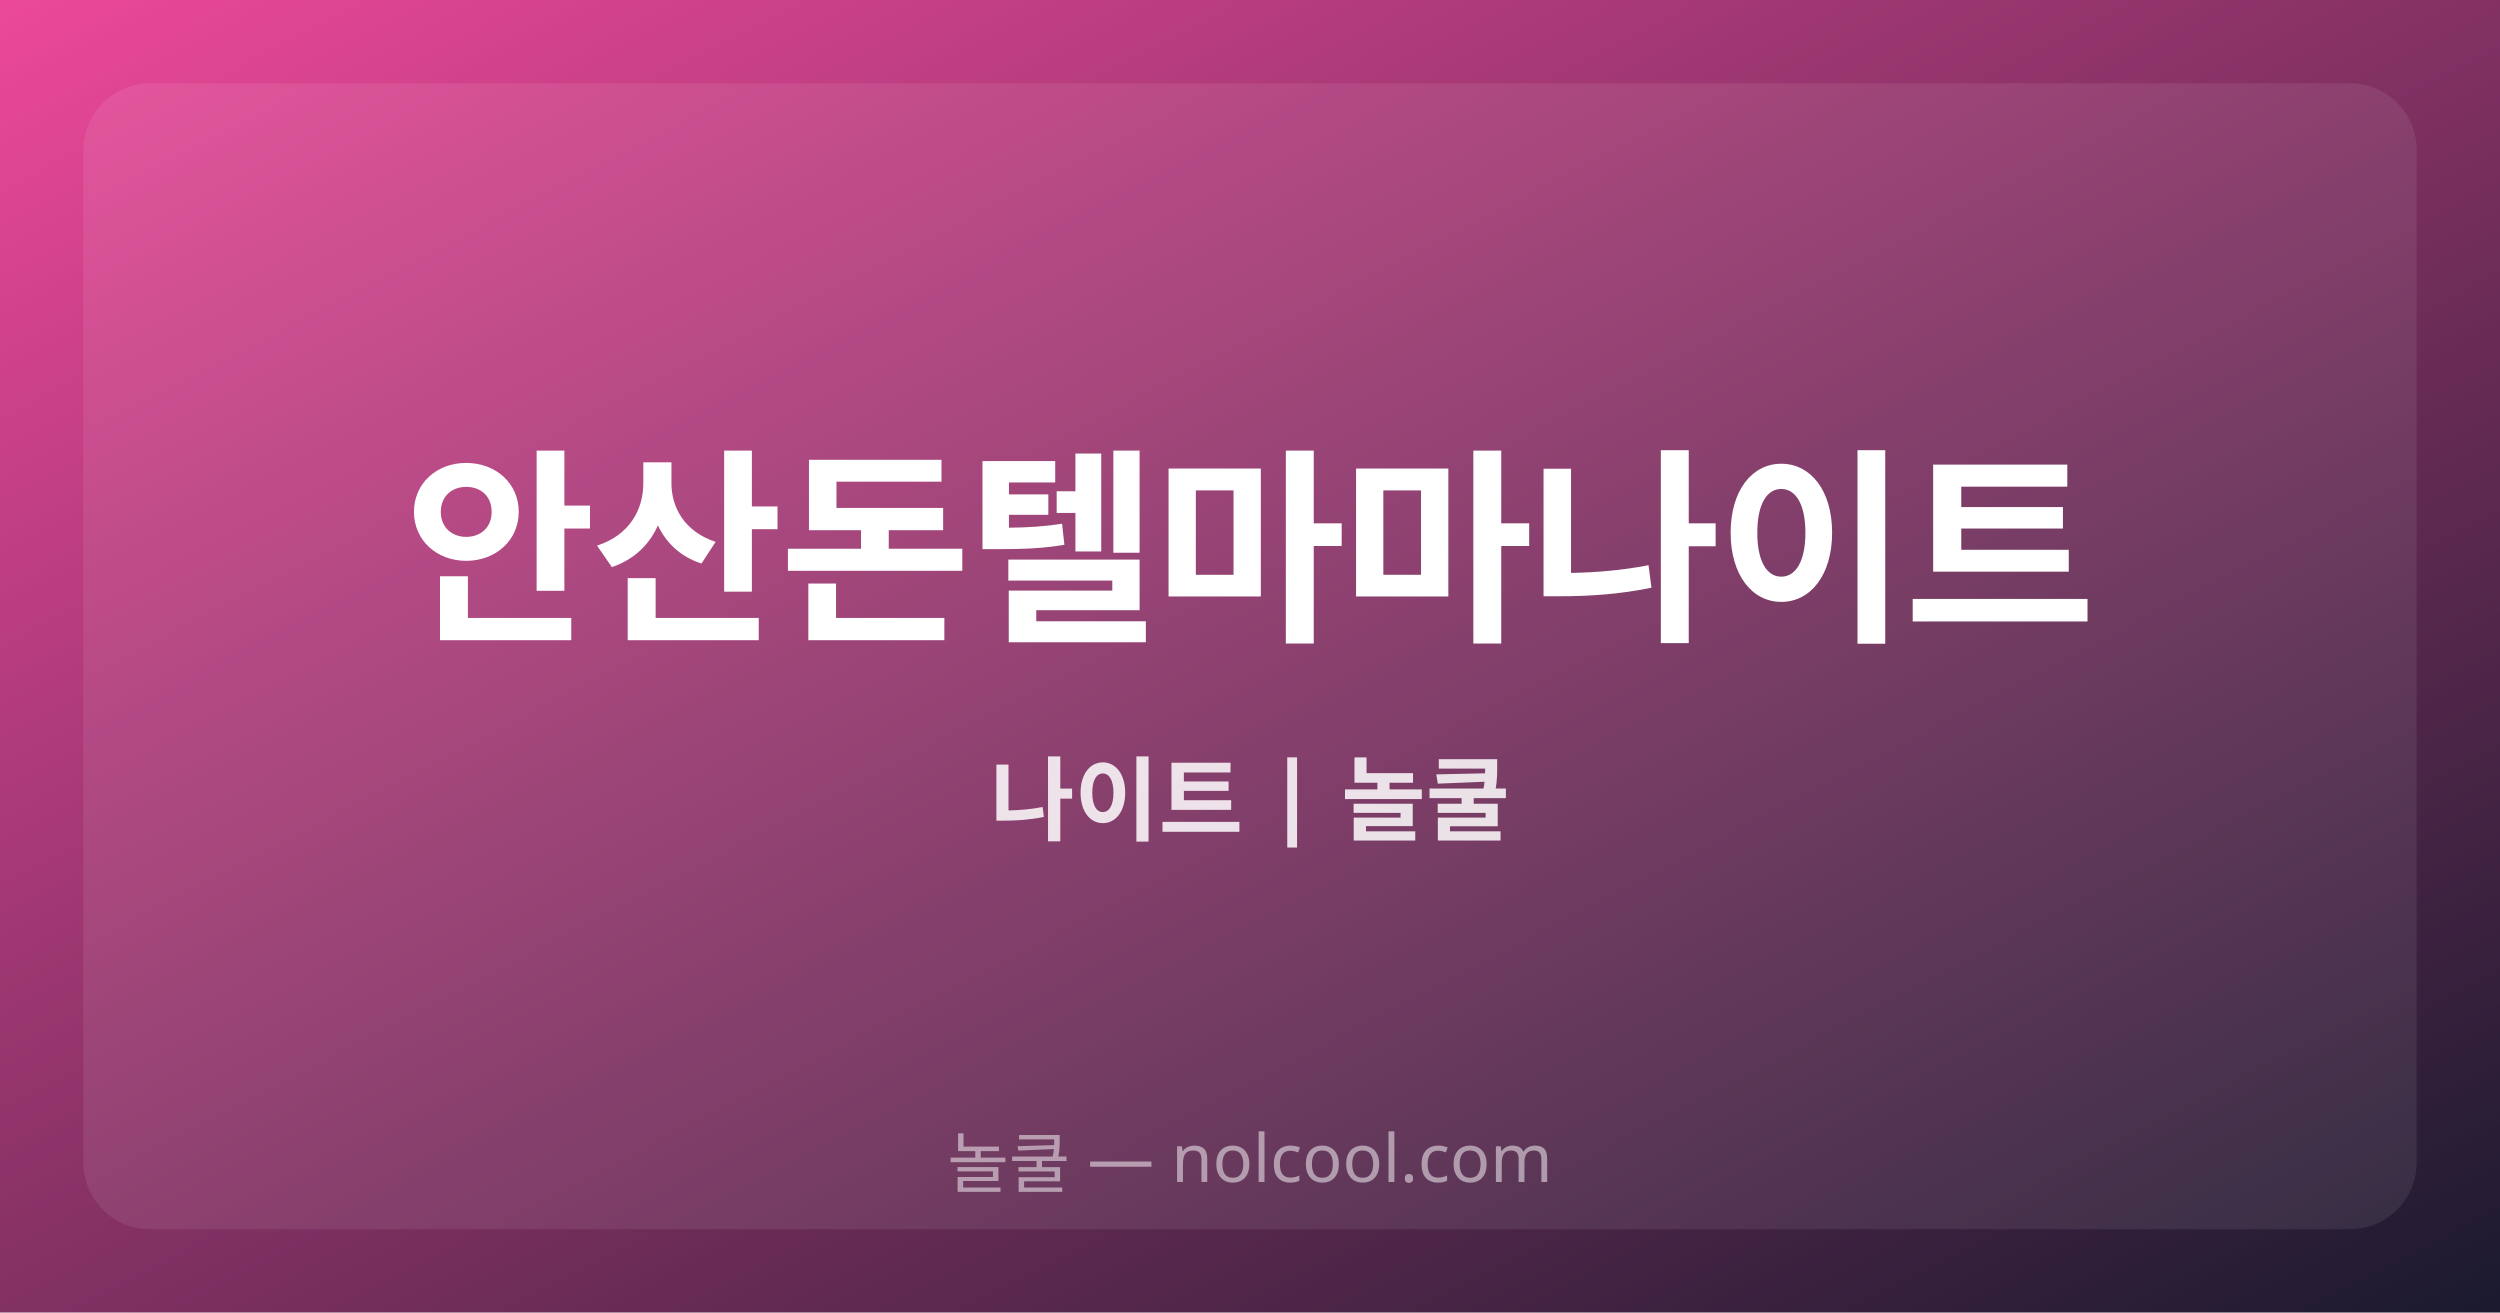
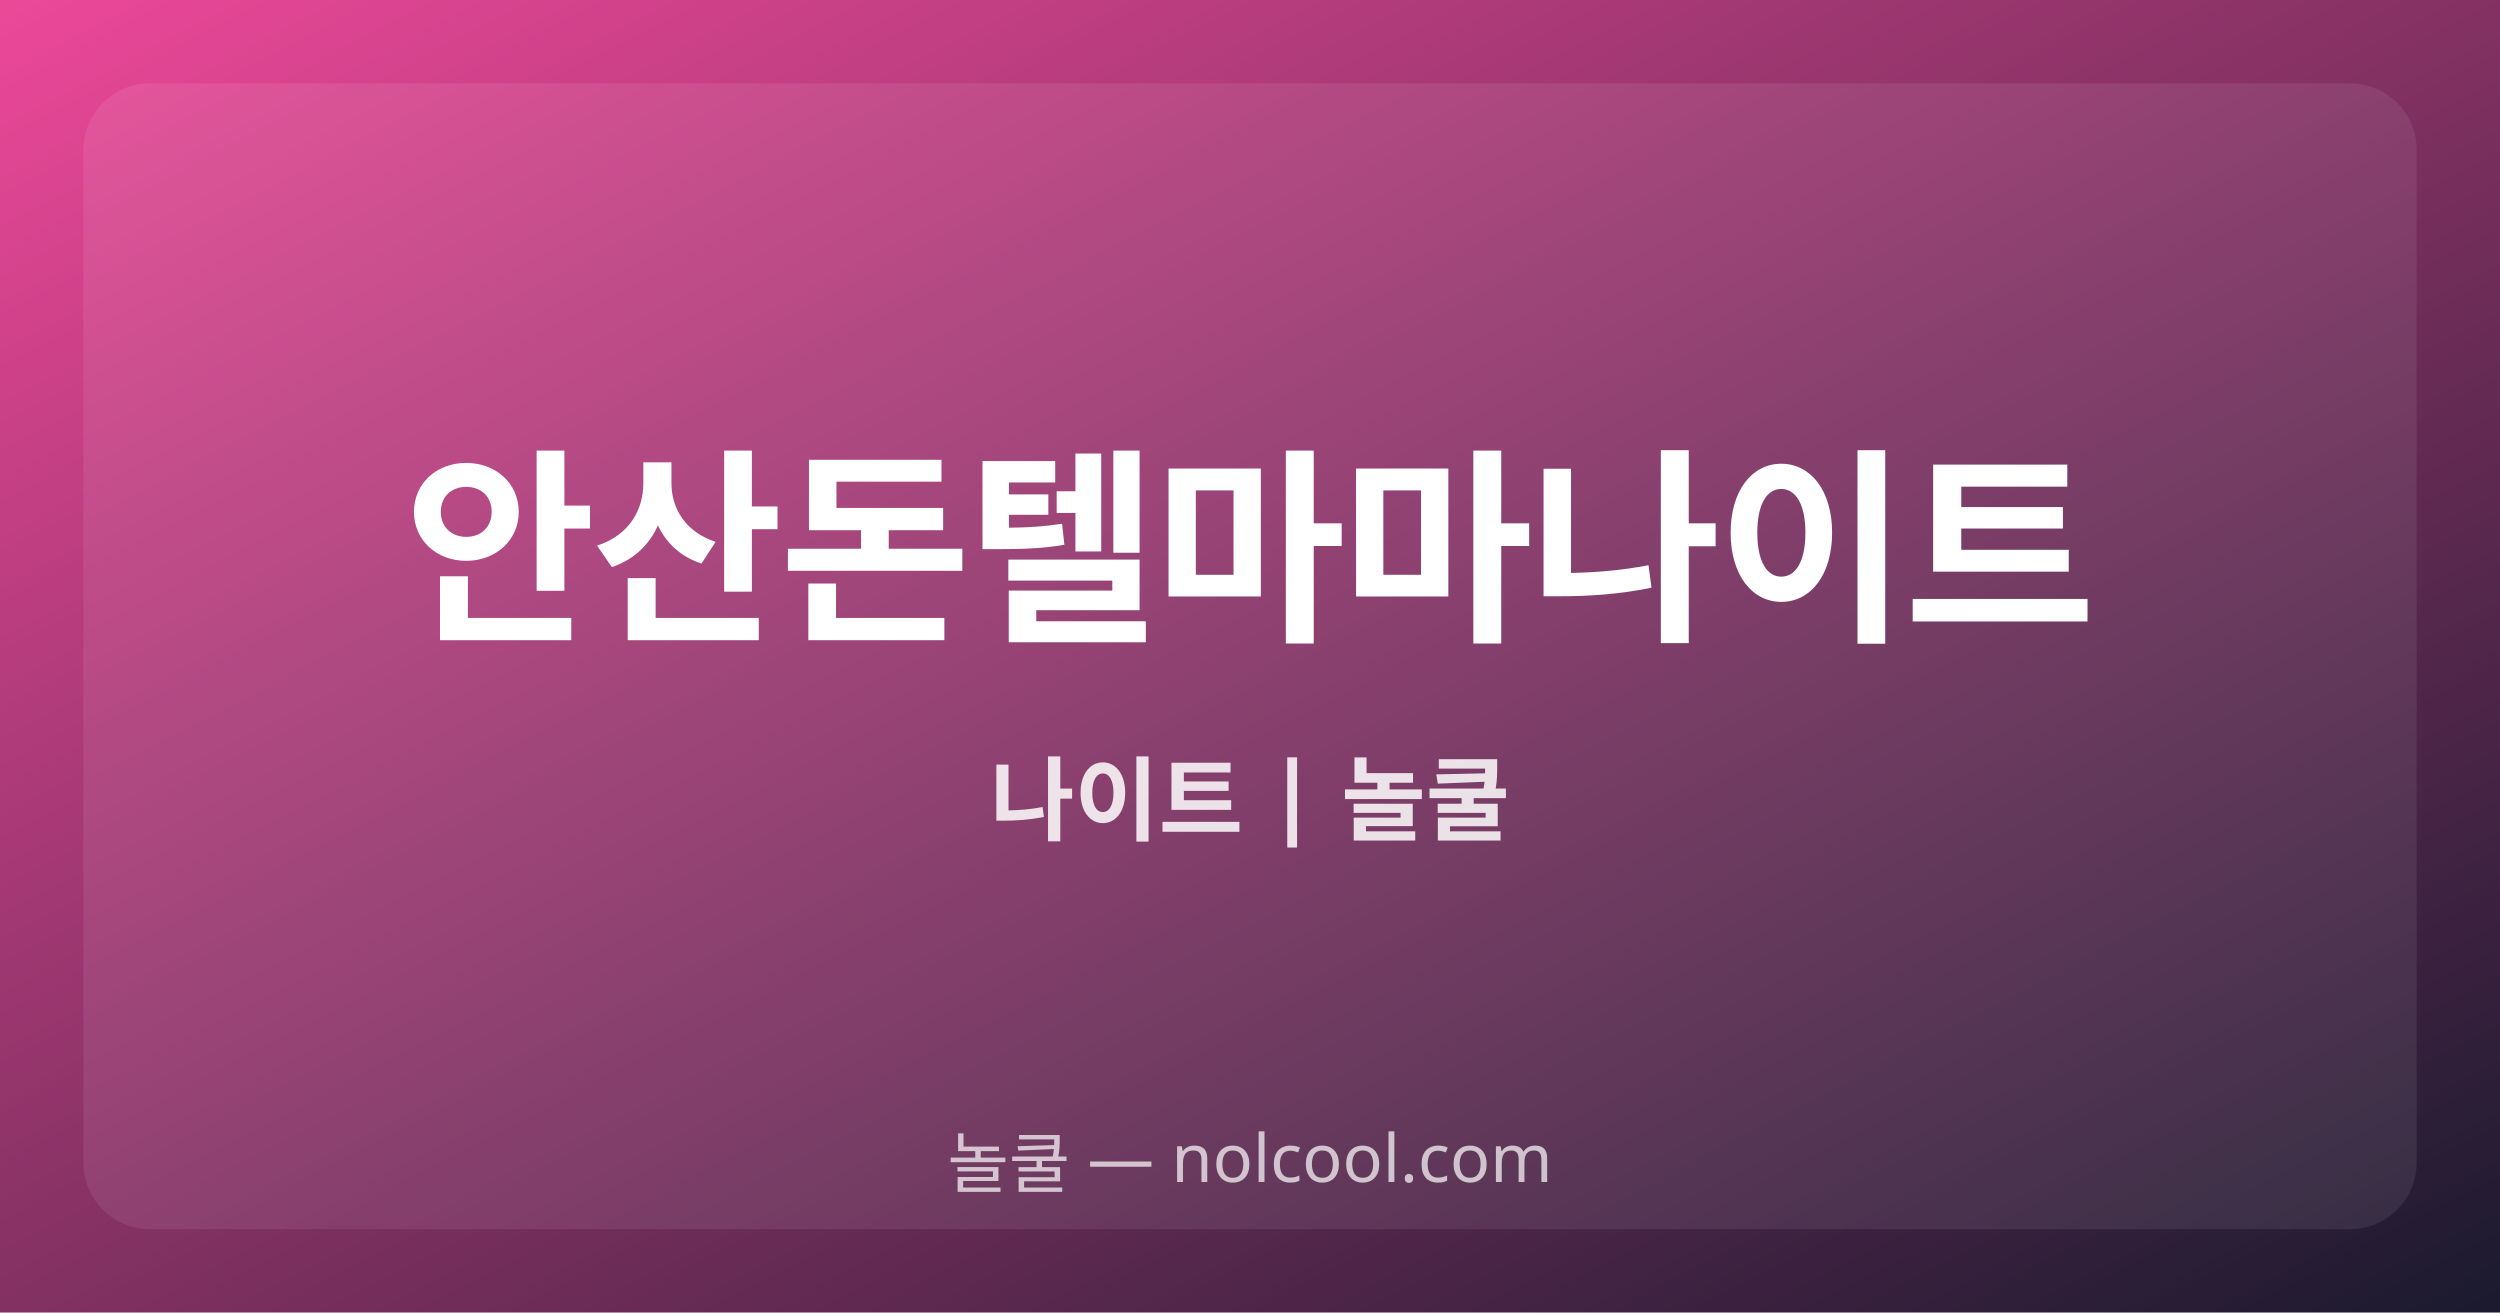
<svg xmlns="http://www.w3.org/2000/svg" width="1200" height="630" viewBox="0 0 1200 630">
  <defs>
    <linearGradient id="bg" x1="0%" y1="0%" x2="100%" y2="100%">
      <stop offset="0%" style="stop-color:#EC4899;stop-opacity:1" />
      <stop offset="100%" style="stop-color:#1a1a2e;stop-opacity:1" />
    </linearGradient>
  </defs>
  <rect width="1200" height="630" fill="url(#bg)" />
  <rect x="40" y="40" width="1120" height="550" rx="32" fill="rgba(255,255,255,0.08)" />
  <text x="600" y="300" text-anchor="middle" font-family="sans-serif" font-size="100" font-weight="900" fill="white" letter-spacing="-0.02em">안산돈텔마마나이트</text>
  <text x="600" y="400" text-anchor="middle" font-family="sans-serif" font-size="44" font-weight="600" fill="rgba(255,255,255,0.85)">나이트 | 놀쿨</text>
-   <text x="600" y="570" text-anchor="middle" font-family="sans-serif" font-size="32" font-weight="500" fill="rgba(255,255,255,0.5)">놀쿨 — nolcool.com</text>
+   <text x="600" y="570" text-anchor="middle" font-family="sans-serif" font-size="32" font-weight="500" fill="rgba(255,255,255,0.7)">놀쿨 — nolcool.com</text>
</svg>
